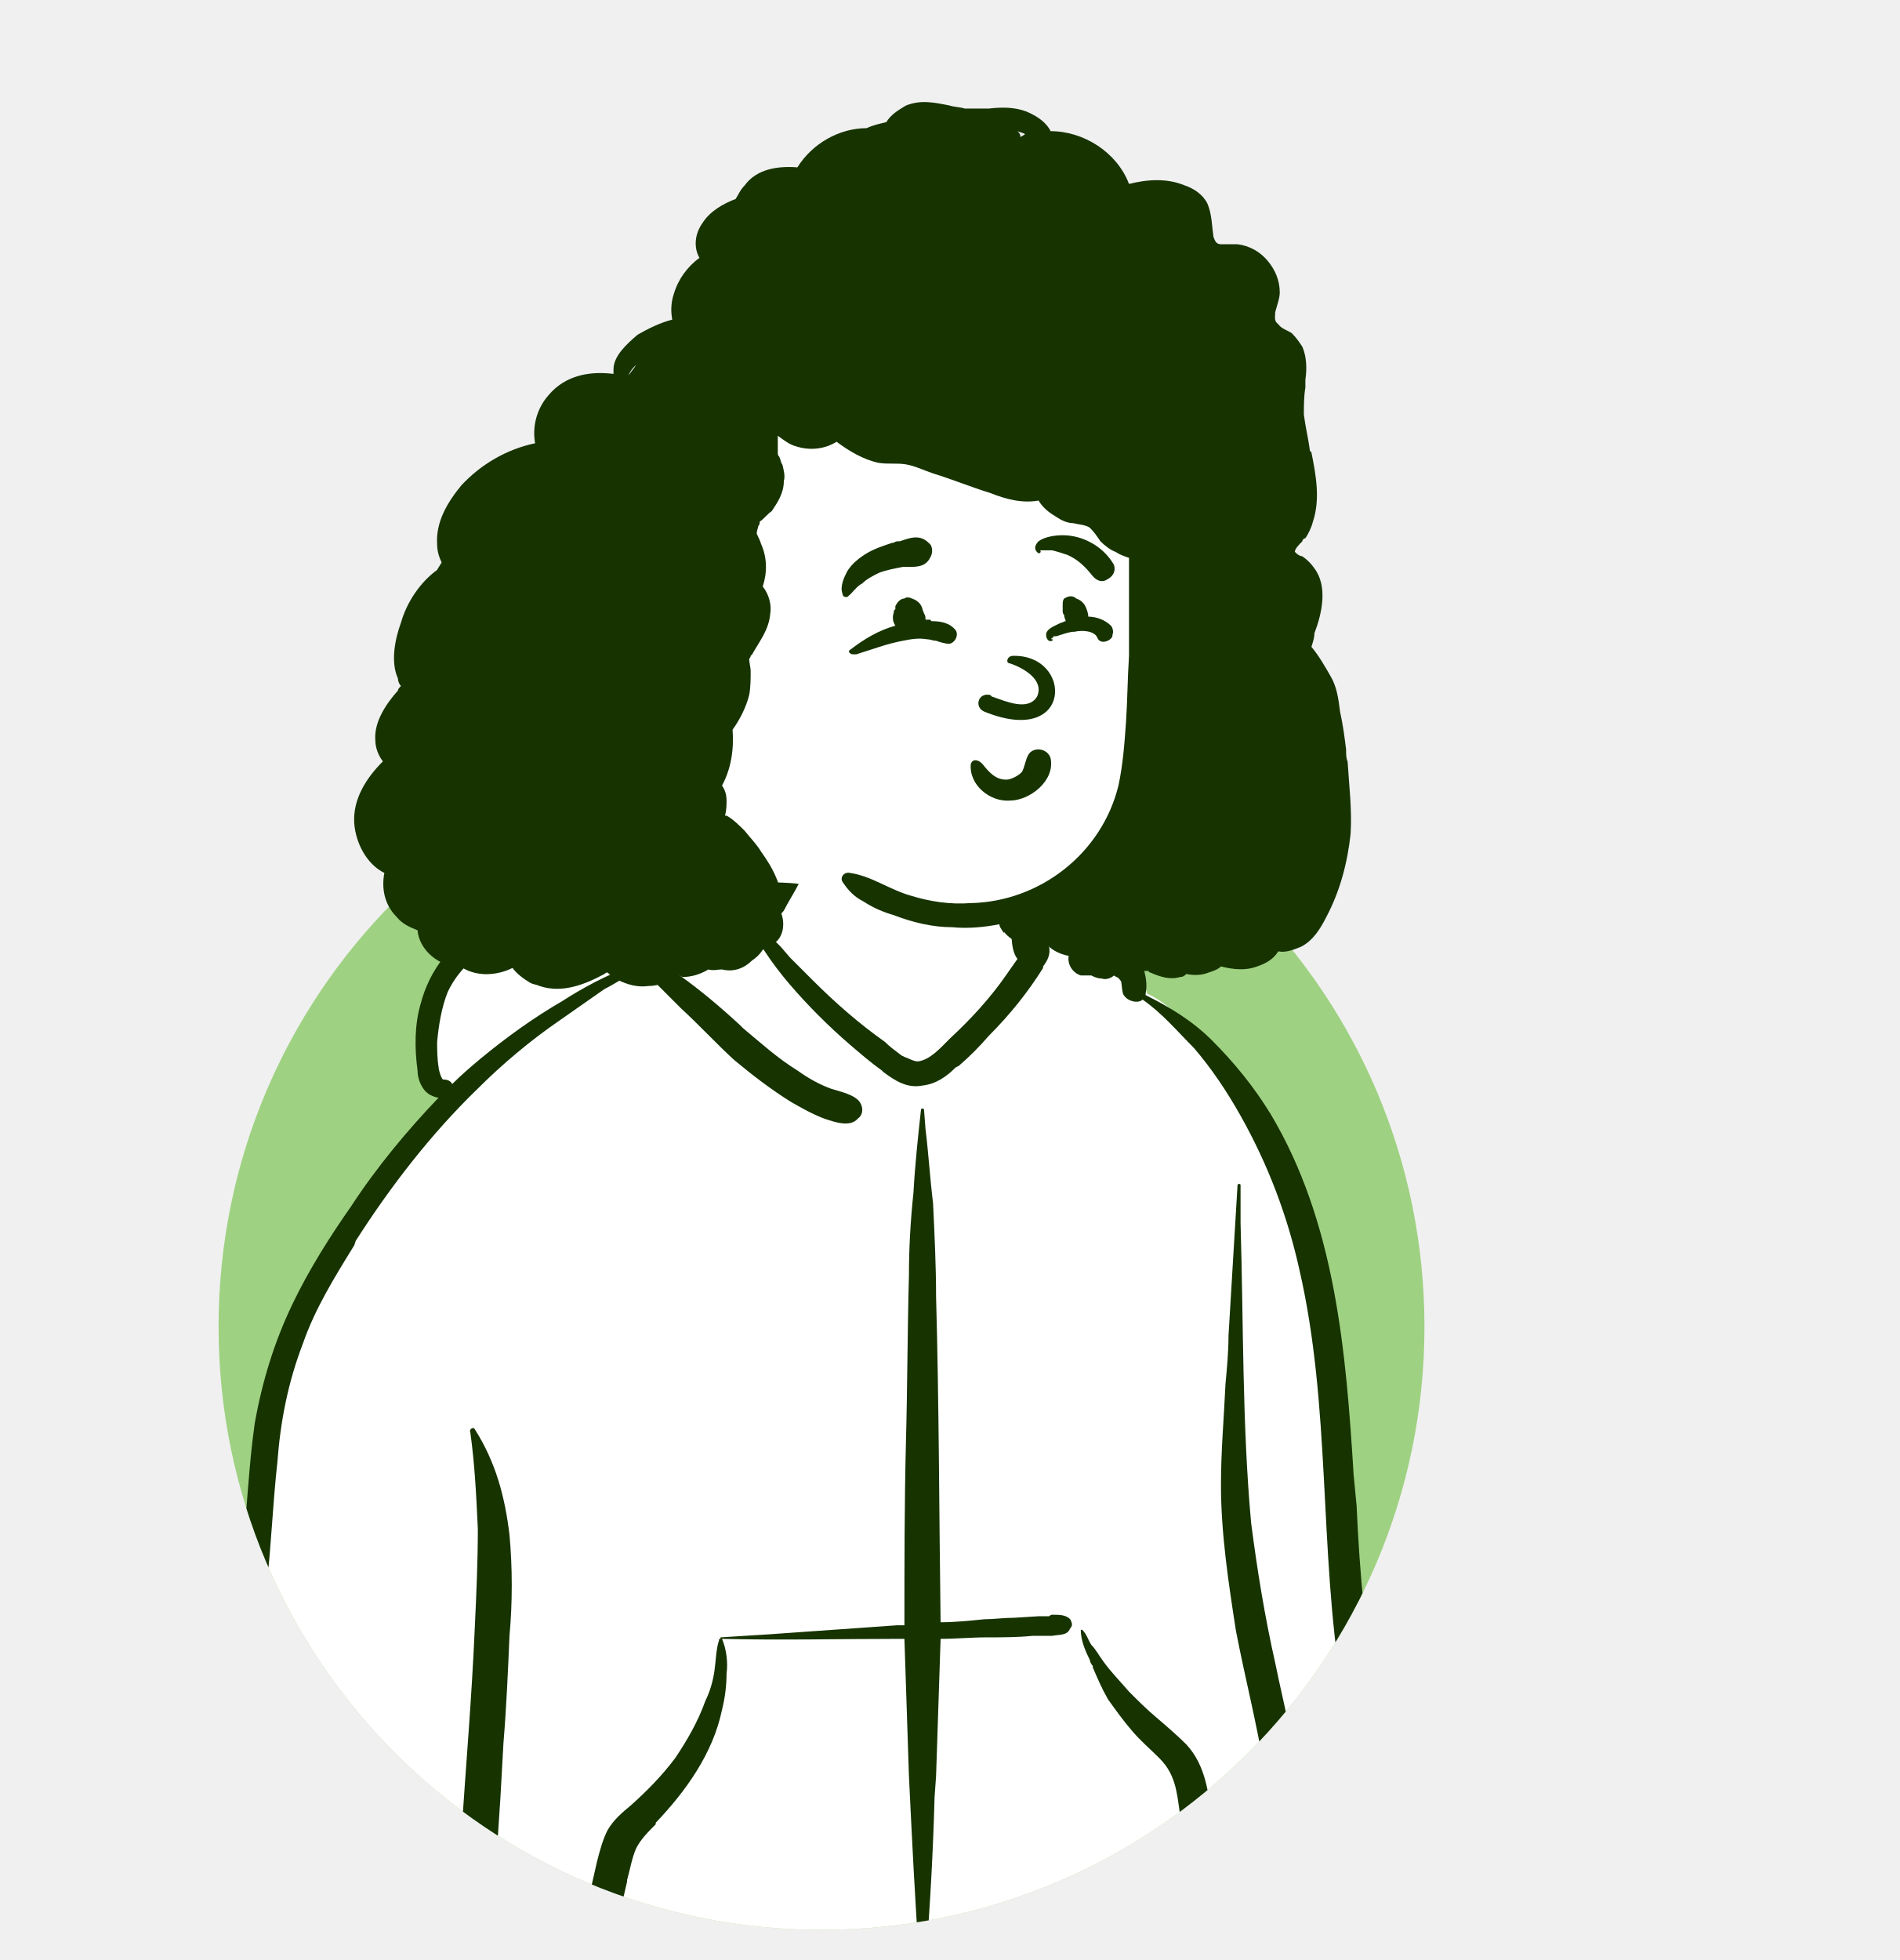
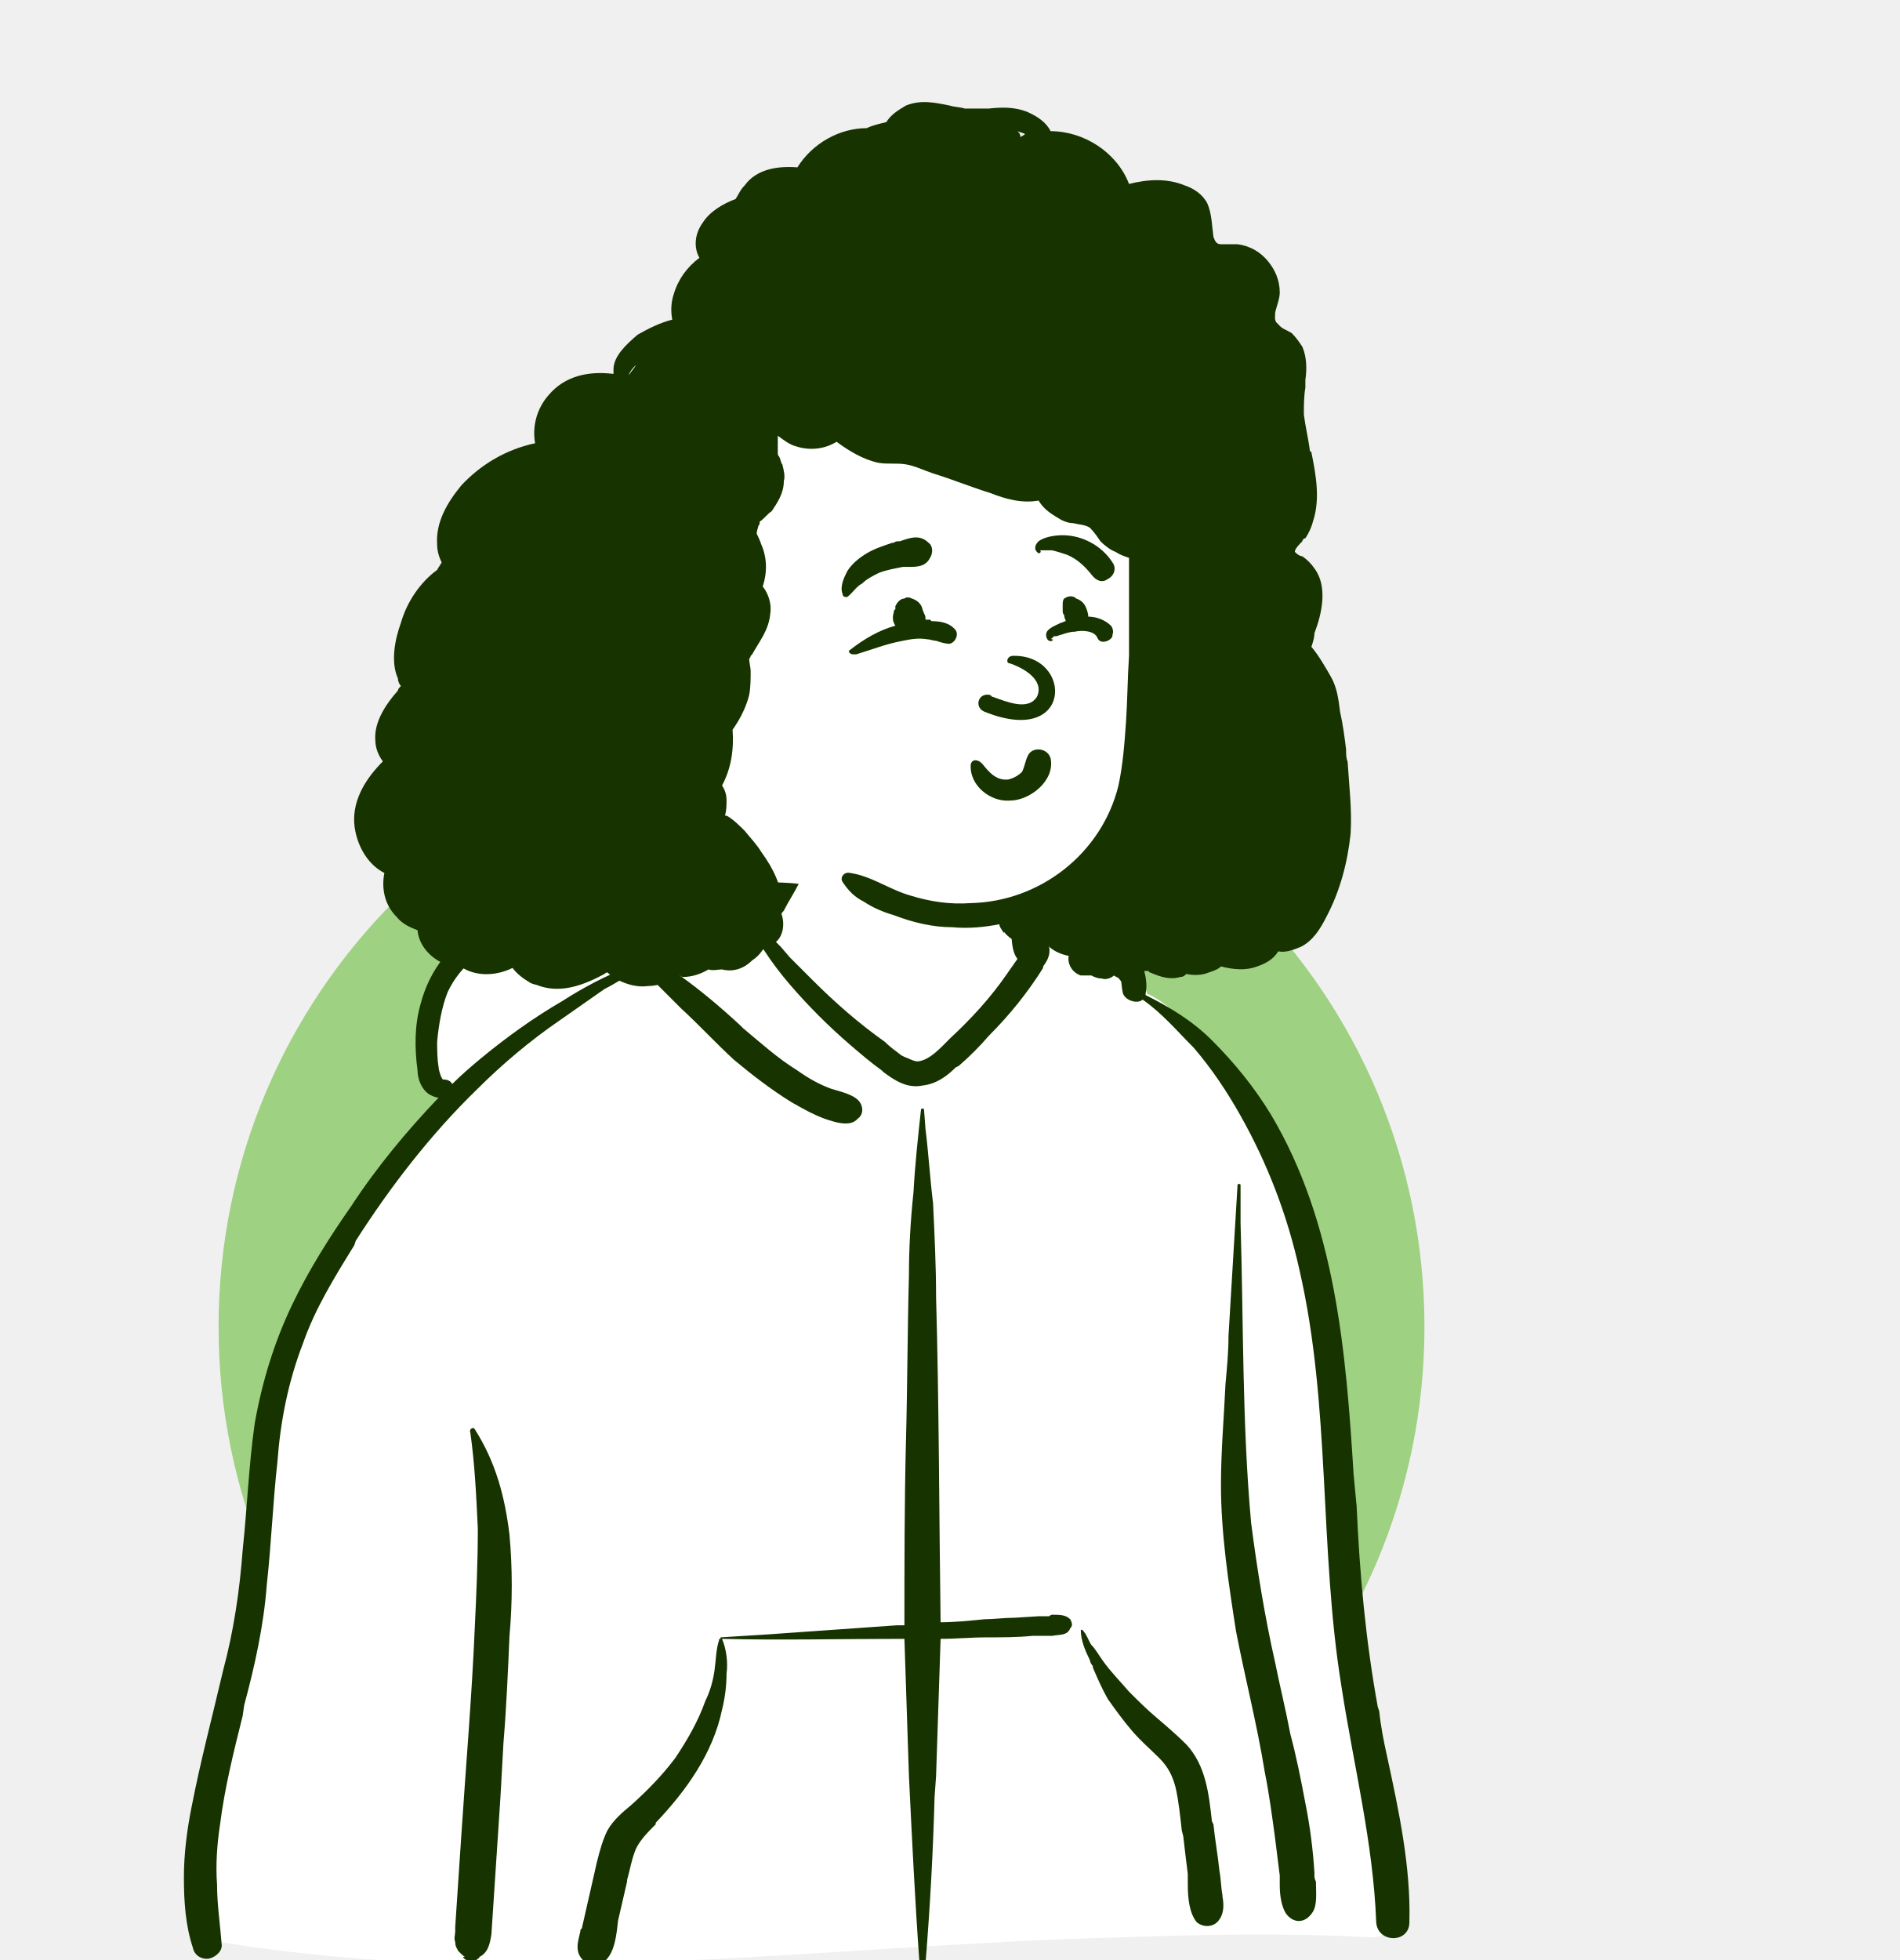
<svg xmlns="http://www.w3.org/2000/svg" viewBox="-120 -110 1260 1300" width="1260" height="1300">
  <style>.k{fill:#163300}.b{fill:#FFFFFF}.ks{stroke:#163300}.bs{stroke:#FFFFFF}.s .k,.s .b{fill:#9FD182}</style>
  <defs>
    <clipPath id="c">
-       <path d="M-120 -110H1140V770H825A400 400 0 0 1 25 770H-120Z" />
+       <rect x="-120" y="-110" width="1260" height="1300" />
    </clipPath>
  </defs>
  <circle cx="425" cy="770" r="400" fill="#9FD182" />
  <g clip-path="url(#c)">
    <g>
      <g transform="translate(0 459)">
        <path d="M778 750C798 749 790 715 788 702C773 657 777 608 771 560C767 516 762 471 758 427C750 337 693 154 628 124C620 88 586 55 543 55C513 20 478 -4 433 1C414 1 396 21 378 25C368 27 279 23 261 34C249 40 238 52 242 67C247 85 229 65 191 85C115 131 161 193 163 195C115 261 73 316 53 397C41 458 42 520 31 581C28 603 22 623 16 644C9 670 6 737 2 738C-5 740 6 753 13 753C211 786 412 755 610 750C666 748 722 747 778 750Z" transform="translate(13 -34)" class="b" stroke="none" />
        <path d="M308 2L307 3C295 5 283 8 273 15C263 21 258 30 254 40L254 40C250 48 246 59 237 62C233 63 228 63 224 63C222 63 221 63 219 63C213 63 207 64 201 66C178 75 163 95 157 118C153 132 153 147 155 162C155 168 158 175 163 178C165 179 167 180 169 180C148 202 128 226 111 252C97 272 83 294 72 317C60 342 52 368 47 396C43 424 42 452 39 480C37 507 33 534 26 560C19 590 11 620 5 651C2 666 0 682 0 697C0 713 1 729 6 744C7 749 12 752 17 751C21 750 26 746 25 741C24 728 22 715 22 702C21 689 22 675 24 662C27 638 33 614 39 590L40 583C47 557 53 530 55 503C58 476 59 449 62 422C64 395 69 369 79 343C87 320 100 299 113 278L114 275C137 239 164 204 195 174C211 158 230 142 249 129C259 122 269 115 279 108C287 104 294 99 302 95C306 97 309 101 312 103L315 106C320 111 325 116 330 121C342 132 353 144 365 155C377 165 390 175 403 183C410 187 417 191 425 194C431 196 442 200 447 194C450 192 451 188 449 184C446 178 435 176 429 174C421 171 414 167 407 162C394 154 383 144 371 134L369 132C356 120 343 109 329 99C324 96 317 91 311 89L312 88C313 88 313 87 312 87C311 88 309 88 308 88C302 87 296 88 291 93C291 93 291 94 292 94C293 93 294 93 296 93C280 99 265 107 251 116C232 127 214 140 197 154C191 159 184 165 178 171C177 169 175 168 172 168C171 168 169 162 169 160C168 154 168 148 168 143C169 132 171 120 175 110C183 93 199 79 218 78C229 77 240 78 249 71C257 66 261 59 264 51L265 50C268 42 271 33 278 28C285 22 294 19 303 17L306 16C331 10 356 11 381 12L389 12C389 12 389 12 389 12C364 -1 335 -2 308 2ZM400 24C394 22 387 26 386 32C384 38 384 45 383 52C383 55 383 58 383 61C383 63 384 65 384 67C380 64 377 60 373 57C372 56 371 57 372 58C379 75 390 91 402 105C414 119 428 133 442 145C449 151 456 157 463 162L464 163C472 169 480 174 490 172C499 171 506 166 512 160L514 159C521 153 528 146 534 139C548 125 560 110 570 94C570 93 570 93 570 93C573 89 575 85 574 80C573 78 572 77 570 76C570 75 570 75 569 74L569 74C568 73 568 72 568 71C567 69 566 67 566 65C564 61 563 57 561 54C559 50 558 46 556 43L556 42C555 39 554 37 551 35C551 35 550 35 550 35C548 38 548 41 548 44C548 44 548 45 548 45L548 46C548 51 548 56 548 62C549 63 549 65 549 67C549 74 549 83 553 88C551 91 548 95 546 98C535 114 522 128 508 141L508 141C502 147 495 155 487 156C484 156 481 154 478 153L476 152C472 149 468 146 465 143C448 131 432 117 417 102C412 97 407 92 402 87L396 80C394 78 392 76 390 74L386 70C390 65 394 61 398 56C401 50 405 44 408 38C410 32 405 25 400 24ZM564 43C572 40 582 43 590 45C599 48 607 53 614 59C621 65 627 73 632 82L632 83C636 91 640 102 638 111C638 111 638 111 638 112C654 120 669 129 682 142C697 157 710 173 721 191C764 263 771 349 776 430L778 451C780 496 784 540 792 584L793 587C794 597 796 607 798 616C806 653 814 690 813 727C813 741 792 741 791 727C789 674 776 623 768 571C753 479 761 385 740 294C732 258 719 224 701 192C692 176 682 161 670 147C659 136 649 124 636 115C633 118 625 116 623 111C622 107 622 102 621 98C620 95 619 91 618 87C615 80 610 74 605 68C600 62 593 57 586 52C579 48 571 47 564 44C563 44 563 43 564 43ZM491 188C491 187 489 187 489 188C487 206 485 225 484 243C482 262 481 280 481 298C480 335 480 372 479 409C478 449 478 490 478 530L473 530C445 532 417 534 388 536L356 538C356 538 356 539 356 539C355 539 355 539 355 540C353 546 353 553 352 560C351 567 349 574 346 580C341 594 334 606 326 618C317 630 307 640 297 649C291 654 285 659 281 666C278 672 276 679 274 687L264 731C263 732 263 732 263 733C262 738 260 743 262 748C265 755 273 758 279 753C286 747 287 735 288 726L294 700L294 699C296 692 297 685 300 678C303 672 308 667 313 662L313 661C333 640 351 615 357 586C359 578 360 570 360 562C361 555 360 546 357 539C357 539 357 539 357 539C396 540 435 539 474 539C476 539 477 539 478 539C479 569 480 599 481 630C483 671 485 713 488 754C488 757 492 757 492 754C495 717 497 681 498 644L499 630C500 600 501 569 502 539C512 539 522 538 533 538C543 538 553 538 563 537C567 537 572 537 576 537C581 536 586 537 588 532C590 530 589 528 588 526C585 523 581 523 576 523C576 523 575 523 574 524L567 524L551 525C544 525 537 526 531 526C521 527 511 528 502 528C501 456 501 384 499 312C499 292 498 271 497 250C495 234 494 217 492 201L491 188ZM699 238C699 237 701 237 701 238C701 247 701 255 701 263C703 330 702 396 708 462C712 493 717 524 724 555C727 570 731 586 734 602C738 617 741 632 744 648C747 663 749 678 750 694L750 696C750 697 750 698 751 700C751 707 752 715 749 720C744 728 736 728 731 721C728 716 727 709 727 702C727 700 727 698 727 696C726 688 725 680 724 672C722 657 720 642 717 627C712 596 704 565 698 534C693 502 688 469 688 437C688 414 690 392 691 370C692 359 693 349 693 338C695 305 697 272 699 238ZM190 402C189 400 192 398 193 400C207 422 213 445 216 470C218 492 218 515 216 537C215 560 214 584 212 608L210 644L204 735C203 741 202 747 196 750C196 751 195 751 194 752C191 753 187 753 185 750L186 750C187 750 186 750 184 748L182 746C181 744 180 743 180 740C179 738 180 735 180 733C180 732 180 731 180 730L184 670C187 624 191 578 193 531C194 510 195 488 195 466C194 445 193 423 190 402ZM596 533C596 533 595 533 595 533C595 540 598 547 601 553C601 554 602 556 603 557L603 558C606 565 609 572 613 579C618 586 623 593 629 600C635 607 641 612 647 618C653 624 656 630 658 638C660 647 661 657 662 666L663 670C664 679 665 687 666 695C666 697 666 700 666 702C666 711 667 721 672 727C677 731 684 730 687 725C690 721 690 715 689 710L689 709C688 704 688 698 687 693C686 683 684 672 683 662L682 660C680 642 678 623 665 609C659 603 652 597 645 591C639 586 633 580 627 574C621 567 615 561 610 554C607 550 605 546 602 543C600 540 599 536 596 533Z" transform="translate(2 -21)" class="k" fill-rule="evenodd" stroke="none" />
      </g>
    </g>
    <g transform="translate(225 0)">
      <g>
        <g>
          <path d="M311 50C246 -4 140 -21 70 33C15 83 -8 227 2 300C5 346 40 398 92 384C101 383 110 380 119 379C129 378 140 378 151 379C174 382 194 395 217 400C259 411 305 404 341 380C460 302 406 125 311 50L311 50Z" transform="translate(32 97)" class="b" stroke="none" />
          <path d="M654 404C656 413 657 421 658 429C658 432 658 435 659 437C660 453 662 469 661 485C659 504 654 523 645 540C641 548 636 556 628 560C623 562 618 564 613 563C610 568 605 571 599 573C591 576 583 575 575 573C573 575 570 576 567 577C562 579 557 579 552 578C551 579 550 580 548 580C541 582 535 580 528 577C528 577 527 577 527 576C526 576 524 576 523 576C522 583 512 587 508 582C507 580 505 580 504 579C502 581 498 582 496 581C493 581 491 580 489 579C487 579 484 579 482 579C476 577 473 571 474 566C469 565 464 563 460 559C459 559 458 560 456 560C452 560 448 560 445 559C439 557 434 554 431 550C431 550 431 551 431 551C431 552 431 552 431 551C430 549 428 547 428 545C418 547 407 548 397 547C384 547 371 544 358 539C351 537 344 534 338 530C332 527 328 523 324 517C322 514 325 510 329 511C343 513 355 522 369 526C382 530 395 532 409 531C455 530 496 498 507 453C510 439 511 425 512 411C513 396 513 382 514 367C514 352 514 337 514 322C514 315 514 309 514 302C511 301 508 300 505 298C502 297 498 294 495 291C493 288 491 285 488 282C485 280 481 280 477 279C473 279 469 277 466 275C461 272 457 269 454 264C443 266 432 263 422 259C409 255 397 250 384 246C378 244 372 241 366 240C360 239 354 240 348 239C338 237 328 231 320 225C312 230 302 231 293 228C289 227 285 224 281 221C281 224 281 228 281 232C281 232 281 232 281 232C281 232 281 233 281 233C281 234 282 235 282 235C283 237 283 239 284 240C285 244 286 248 285 251C285 259 281 265 277 271C274 273 272 276 269 278C269 279 269 280 268 281C268 282 267 284 267 286C268 288 269 290 270 293C274 302 274 312 271 321C275 326 277 333 276 339C275 350 269 357 264 366C264 366 264 366 263 367C263 368 262 369 262 369C262 371 263 375 263 377C263 382 263 388 262 393C260 401 256 409 251 416C252 429 250 442 244 453C246 456 247 459 247 463C247 466 247 469 246 473C246 473 246 473 247 473C251 475 256 480 259 483C263 488 267 492 270 497C278 508 284 520 284 533C284 535 283 536 283 537C286 544 285 554 278 558C276 559 274 560 271 562C269 565 267 567 264 569C259 574 252 577 244 575C241 575 238 576 235 575C230 578 224 580 218 580C218 580 217 580 216 579C209 583 202 586 195 586C188 587 181 585 175 582C173 581 170 579 168 577C168 577 167 577 166 578C153 585 138 591 123 586C121 585 119 585 117 584C112 581 108 578 105 574C95 579 82 580 72 574C70 574 68 574 66 573C54 571 43 561 42 549C37 547 32 545 28 540C20 532 18 521 20 511C8 505 1 491 0 478C-1 462 8 448 19 437C16 433 14 428 14 423C13 411 21 399 29 390C29 389 30 388 31 387C30 386 29 384 29 382C24 371 27 356 31 345C35 331 44 318 55 310C56 308 57 307 58 305L58 305C56 301 55 297 55 293C54 278 62 265 71 254C84 240 101 230 120 226C118 215 121 203 129 194C140 181 156 178 172 180C172 179 172 178 172 177C172 168 181 160 188 154C195 150 203 146 211 144C210 139 210 133 212 127C215 117 221 109 229 103C225 96 226 87 231 80C236 72 245 67 253 64C255 61 256 58 259 55C267 44 281 42 294 43C304 27 322 17 340 17C344 15 349 14 353 13C356 8 361 5 366 2C376 -2 385 0 395 2C398 3 402 3 405 4C406 4 407 4 408 4C410 4 411 4 412 4L412 4C415 4 418 4 421 4C430 3 438 3 446 6C453 9 459 13 462 19C484 19 506 33 514 54C526 51 539 50 551 55C557 57 563 61 566 67C569 74 569 82 570 89C571 92 572 94 575 94C577 94 579 94 580 94C582 94 584 94 586 94C594 95 601 99 606 105C611 111 614 118 614 126C614 130 612 135 611 139L611 139C611 142 610 145 613 147C615 150 619 151 622 153C625 156 627 159 629 162C632 169 632 177 631 184C631 186 631 187 631 189C630 195 630 201 630 207C631 215 633 223 634 231L635 232C638 247 641 263 636 278C635 282 633 286 631 289C630 289 629 290 629 291C627 293 624 296 624 298C624 298 624 298 624 298C624 298 624 298 625 299C626 300 628 301 629 301C632 303 635 306 637 309C646 321 642 339 637 352C637 355 636 358 635 361C640 367 644 374 648 381C652 388 653 396 654 404ZM440 19C441 20 442 21 442 23C443 22 444 22 445 21C444 20 442 20 440 19ZM182 181C182 181 182 181 182 181C183 178 185 176 186 175C187 174 187 174 187 174C186 176 184 178 182 181ZM445 541C446 540 447 540 448 539C448 540 449 540 449 540C449 541 449 541 449 541C448 541 446 541 445 541Z" transform="translate(-110 -42)" class="k" fill-rule="evenodd" stroke="none" />
        </g>
      </g>
      <g transform="translate(159 186)">
        <g>
          <path d="M180 18C173 7 160 0 147 3e-06C142 0 135 1 131 4C128 7 128 10 131 12C132 12 133 11 132 10C133 10 134 10 134 10C136 10 137 10 139 10L140 10C144 11 147 12 150 13C157 16 162 21 166 26L166 26C169 30 173 32 177 29C181 27 183 22 180 18ZM34 5L35 5C36 4 37 4 39 4C45 2 52 -1 58 5C61 7 61 12 59 15C56 21 50 21 45 21C43 21 42 21 41 21C36 22 30 23 25 25C21 27 17 29 14 32C10 34 8 38 4 41C3 41 1 41 1 39C-1 34 2 28 4 24C7 19 12 15 17 12C22 9 28 7 34 5ZM148 42C151 40 154 40 156 42L156 42C159 43 161 45 162 47C163 49 164 52 164 54C169 54 175 56 179 60C180 61 181 64 180 66L180 67C179 70 172 73 170 68L170 68C168 63 159 63 155 64C152 64 149 65 146 66C145 66 144 67 142 67L141 67C141 68 138 69 140 69C140 69 141 69 140 70C138 71 136 69 136 66C136 62 142 60 146 58L146 58C147 58 148 57 149 57C149 56 148 55 148 53C147 52 147 51 147 50C147 49 147 48 147 48L147 48C147 47 147 47 147 46L147 46L147 46C147 45 147 43 148 42ZM47 42C45 41 43 41 42 42C39 42 37 45 36 47L36 47L36 47C36 48 36 48 36 49L35 50C35 50 35 51 35 51C34 54 34 57 36 60C25 63 15 69 6 76C4 77 6 79 8 79L8 79L10 79C20 76 30 72 41 70C46 69 51 68 57 69C59 69 61 70 63 70C66 71 69 72 72 72C76 71 78 66 76 63C72 58 66 57 60 57L59 56C58 56 57 56 56 56C56 55 56 53 55 52C55 51 54 50 54 49L54 50L54 50C54 49 54 49 54 49C53 45 50 43 47 42ZM130 107C135 96 121 88 112 85C109 85 110 80 114 80C154 79 154 141 95 117C88 114 91 104 99 106C99 106 100 107 100 107C109 110 124 117 130 107ZM124 146C127 140 137 141 139 148C142 163 125 176 112 176C99 177 85 166 86 152C87 148 91 149 93 151L94 152C98 157 103 163 111 162C115 161 118 159 120 157C122 153 122 150 124 146Z" transform="translate(54 59)" class="k" fill-rule="evenodd" stroke="none" />
        </g>
      </g>
    </g>
  </g>
</svg>
